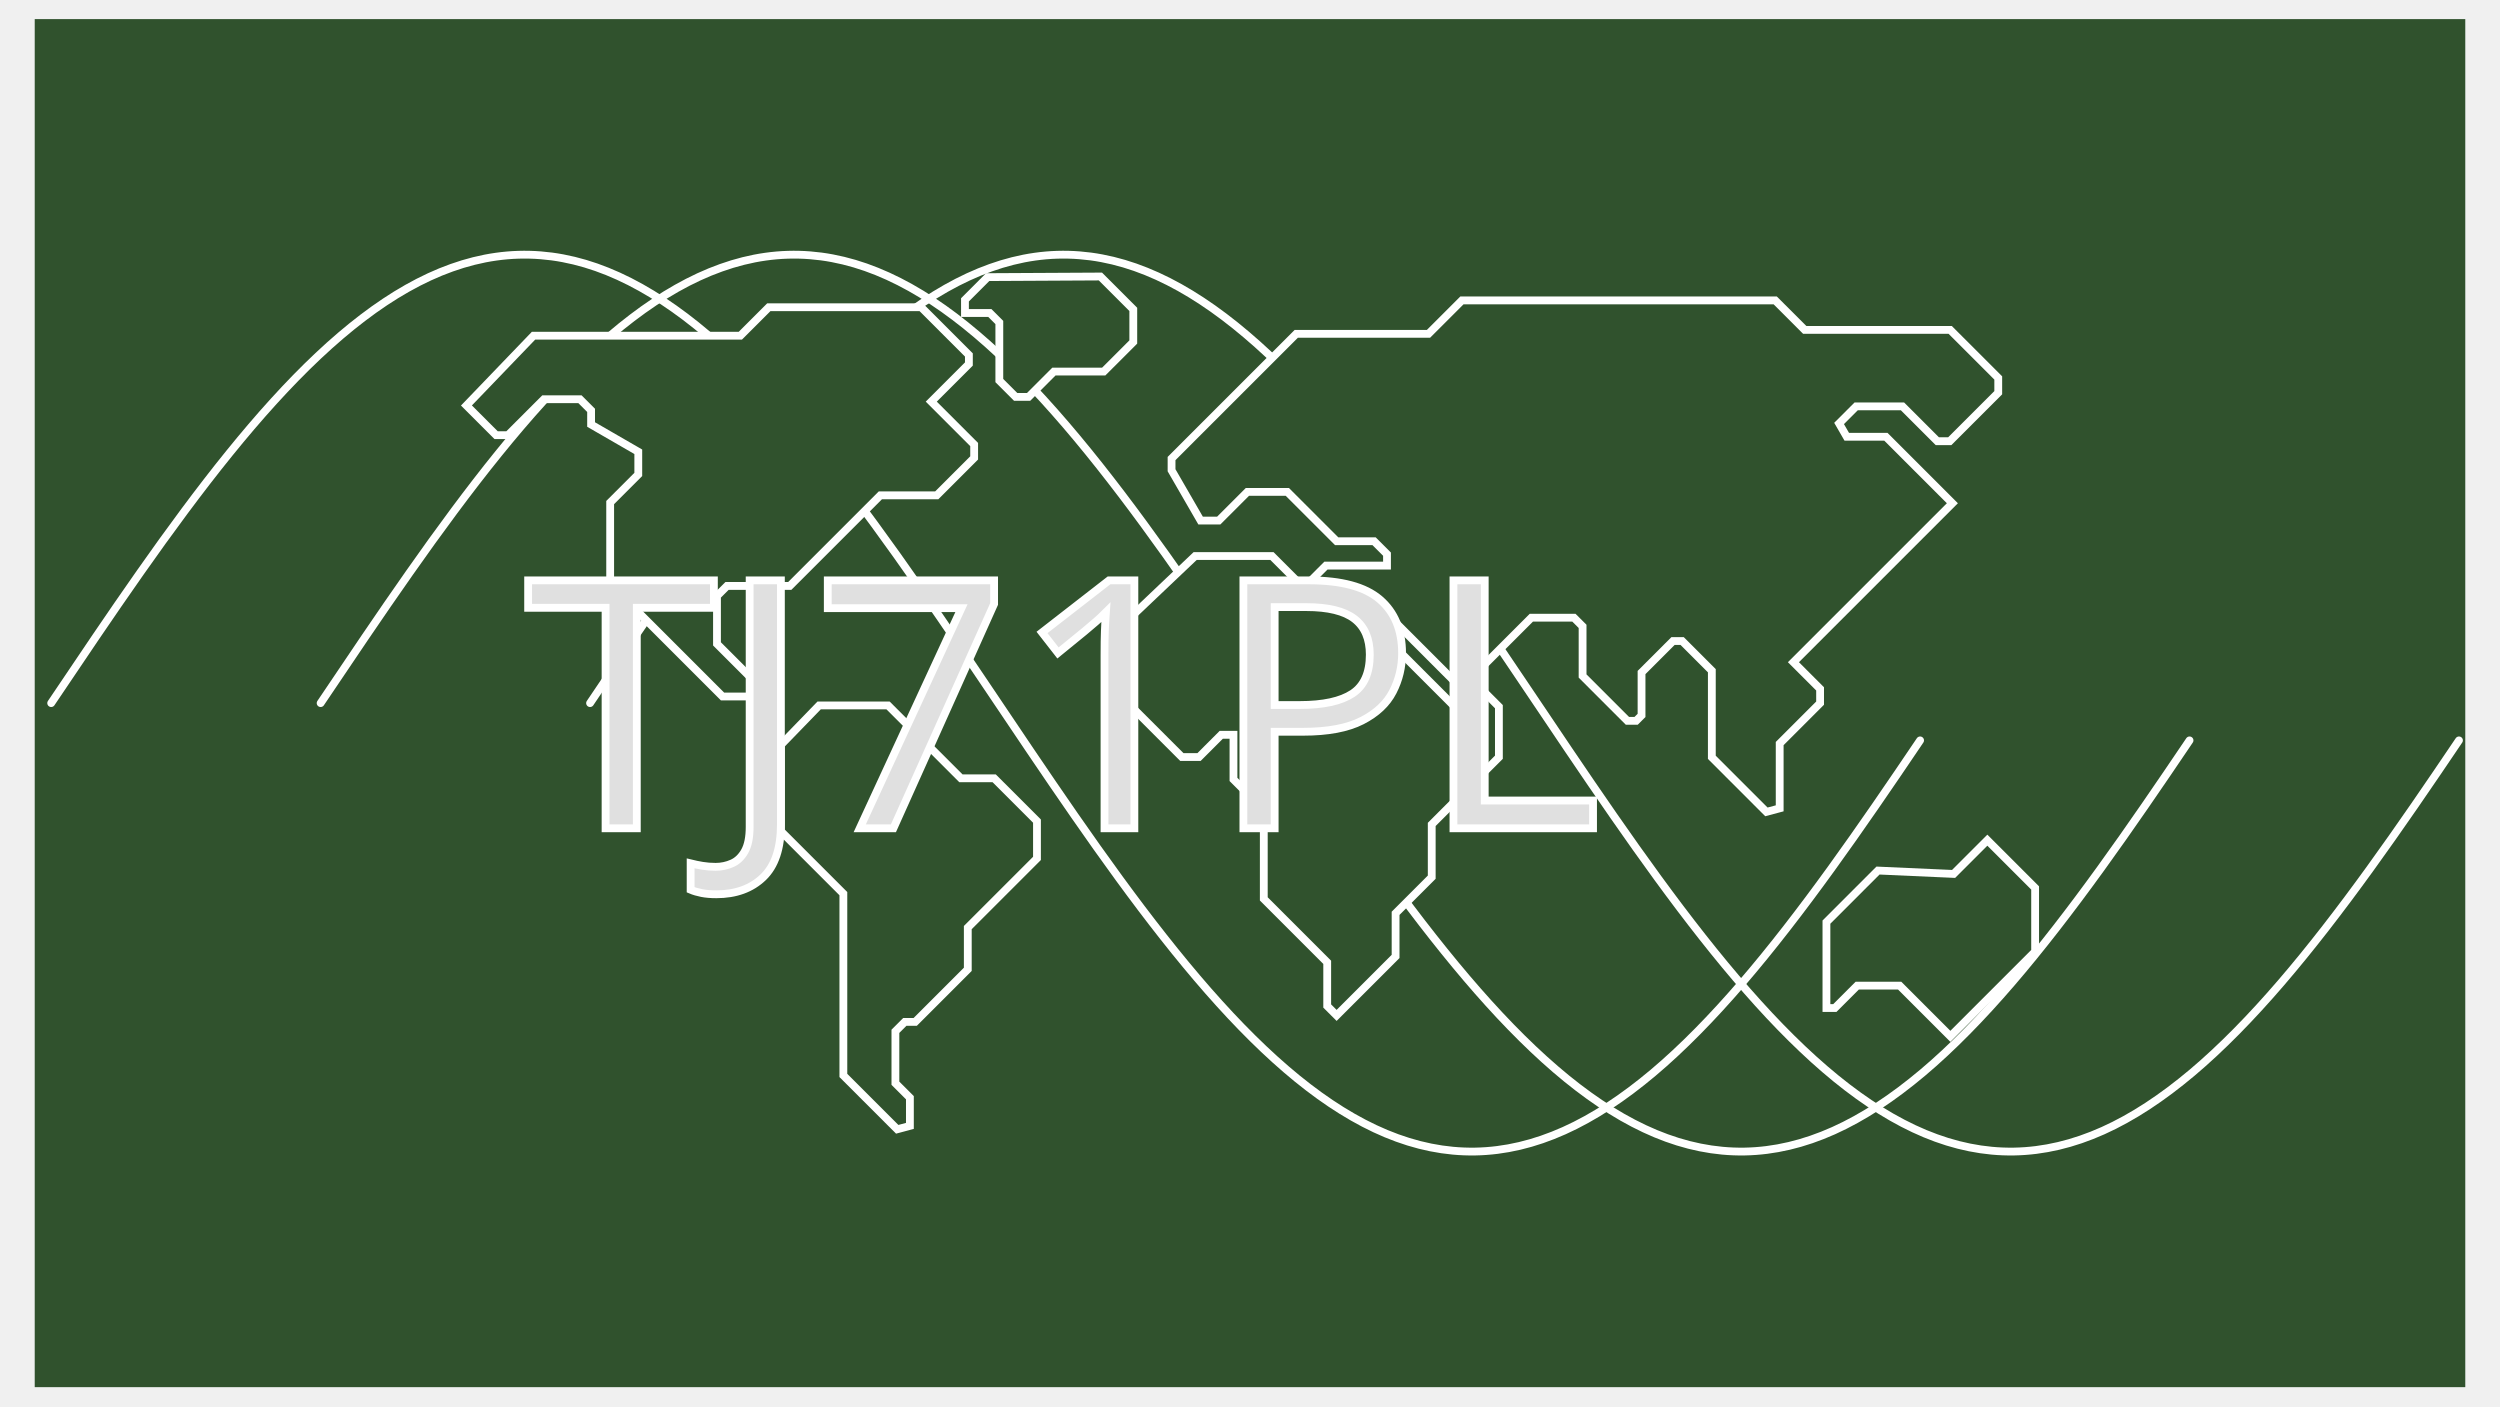
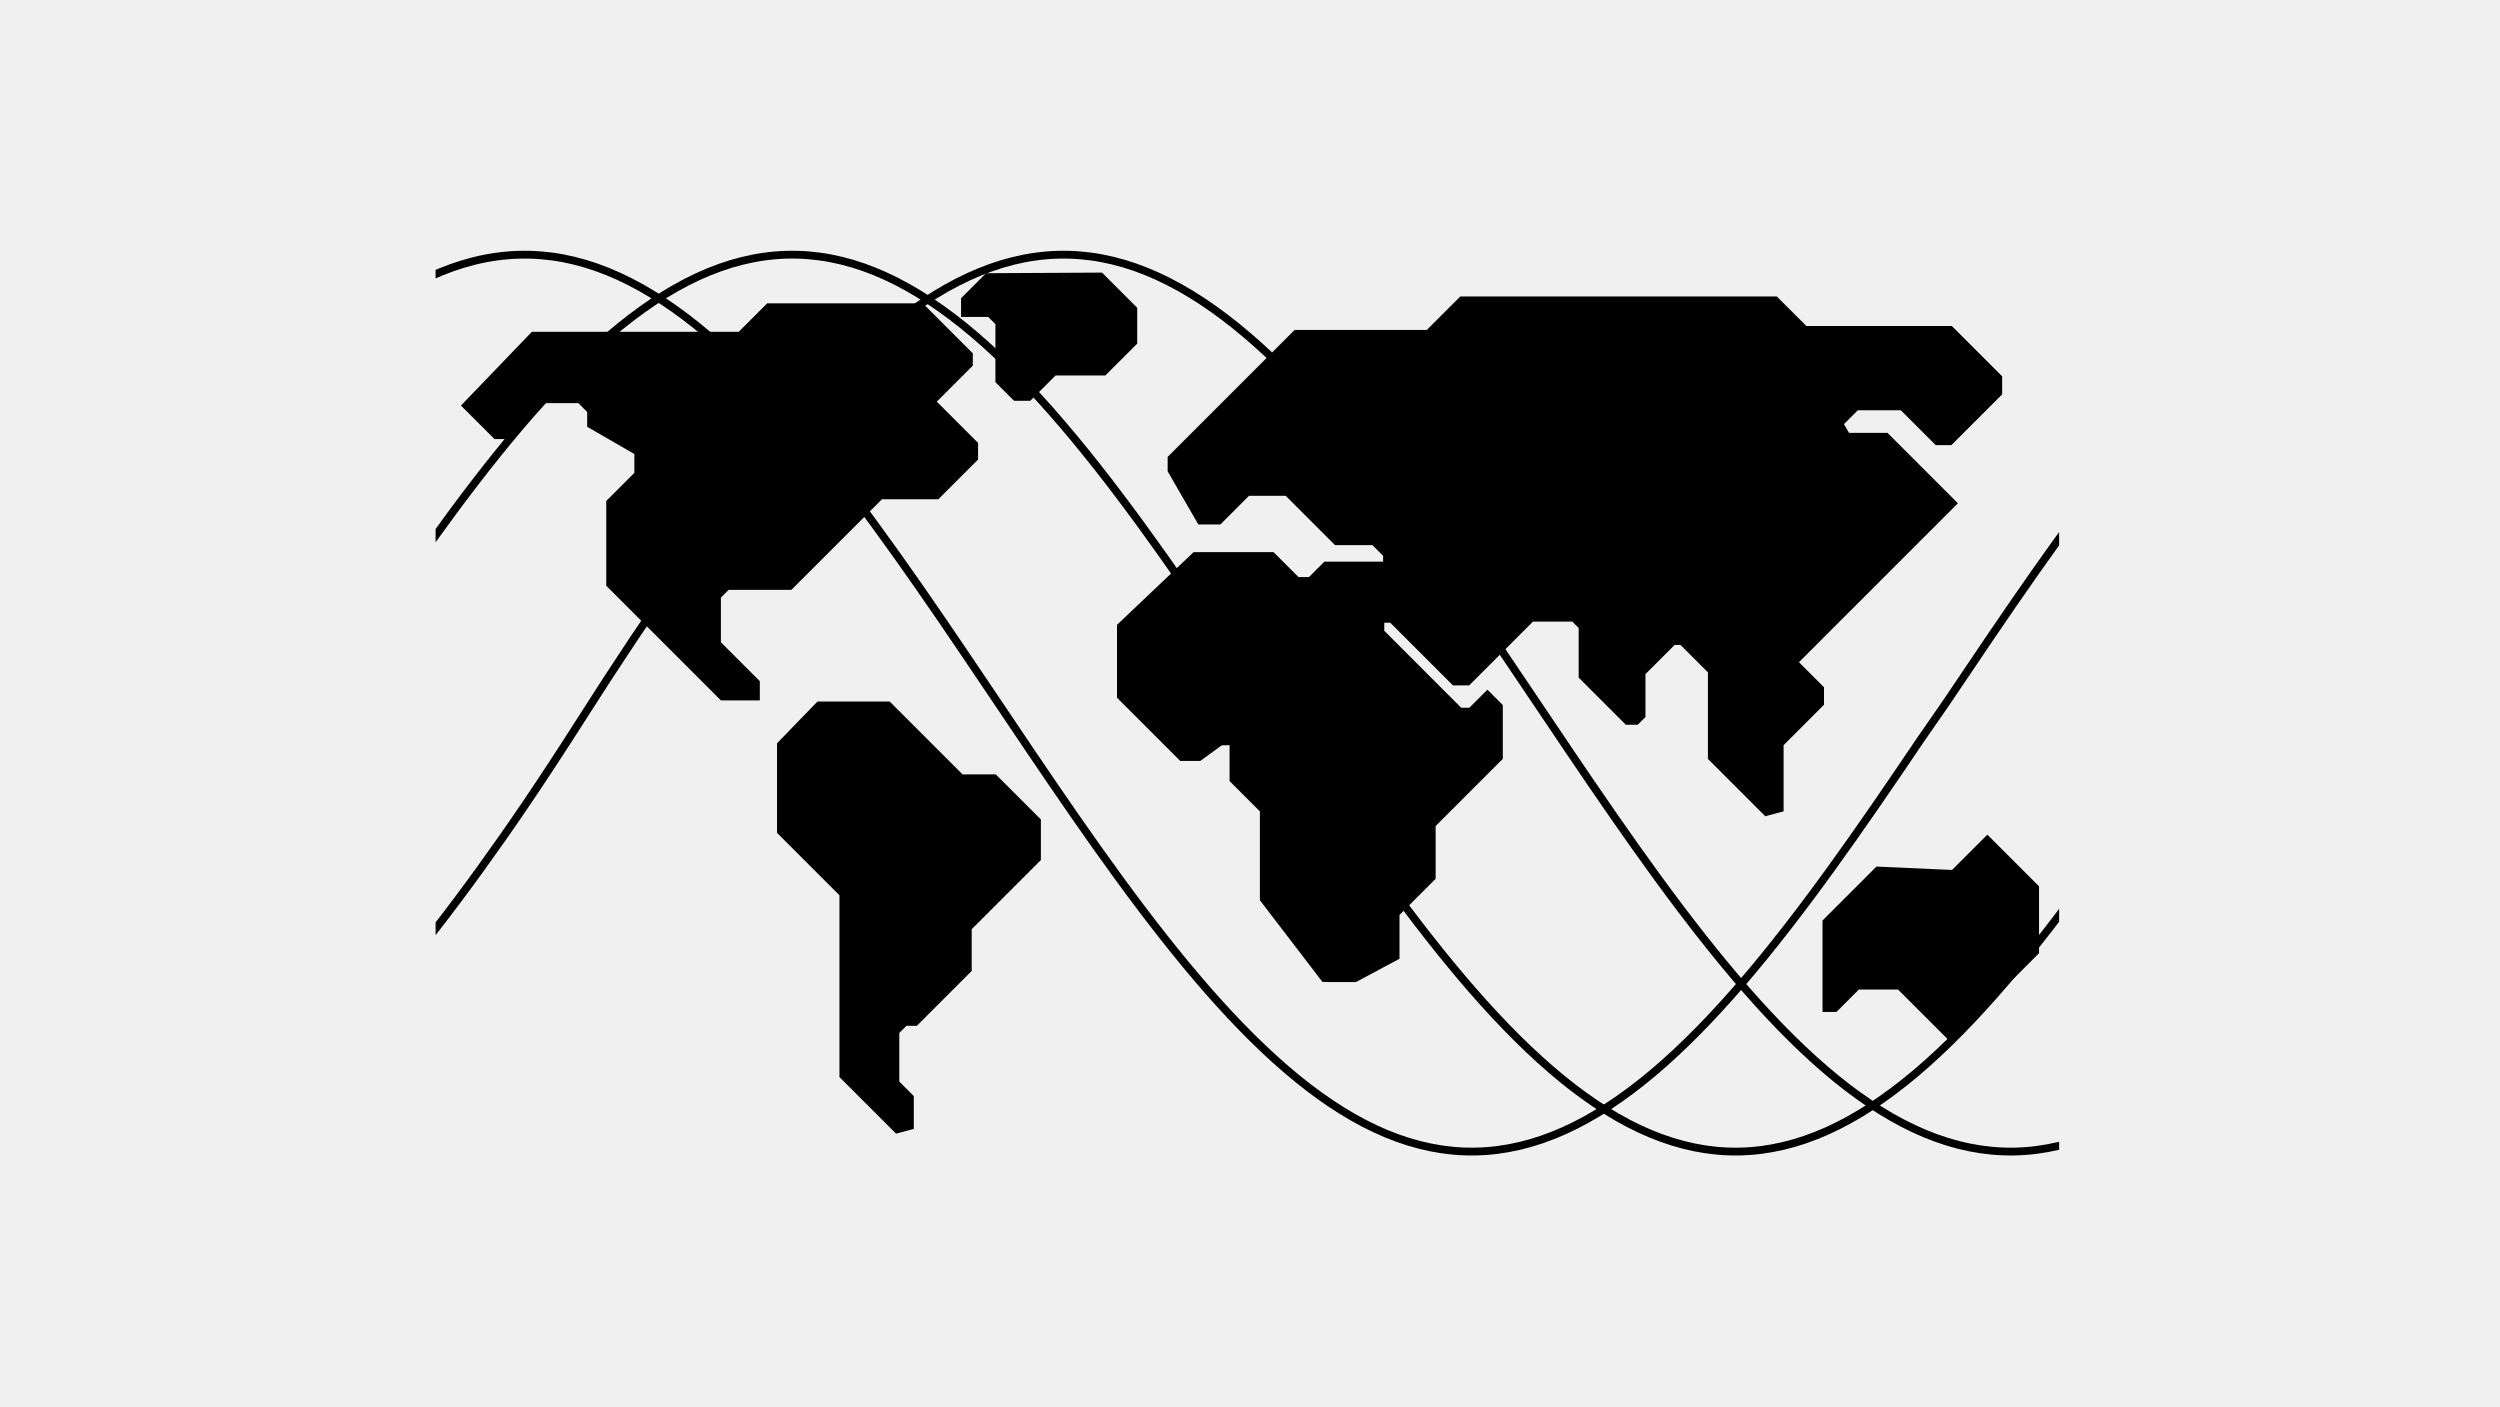
<svg xmlns="http://www.w3.org/2000/svg" width="1920" height="1080" viewBox="0 0 1920 1080" version="1.1" id="svg1" xml:space="preserve">
  <defs id="defs1">
+     <linearGradient id="swatch11">
+       <stop style="stop-color:#000000;stop-opacity:1;" offset="0" id="stop11" />
+     </linearGradient>
    <linearGradient id="linearGradient80">
      <stop style="stop-color:#ffffff;stop-opacity:1;" offset="0.052" id="stop79" />
      <stop style="stop-color:#ffffff;stop-opacity:0;" offset="1" id="stop80" />
    </linearGradient>
    <linearGradient id="linearGradient76">
      <stop style="stop-color:#ffffff;stop-opacity:1;" offset="0" id="stop76" />
      <stop style="stop-color:#ffffff;stop-opacity:0;" offset="1" id="stop77" />
    </linearGradient>
+     <marker id="DistanceX" orient="auto" refX="0.0" refY="0.0" style="overflow:visible">
+       <path d="M 3,-3 L -3,3 M 0,-5 L  0,5" style="stroke:#000000; stroke-width:0.5" id="path1" />
+     </marker>
+     <pattern id="Hatch" patternUnits="userSpaceOnUse" width="8" height="8" x="0" y="0">
+       <path d="M8 4 l-4,4" stroke="#000000" stroke-width="0.25" linecap="square" id="path2" />
+       <path d="M6 2 l-4,4" stroke="#000000" stroke-width="0.25" linecap="square" id="path3" />
+       <path d="M4 0 l-4,4" stroke="#000000" stroke-width="0.25" linecap="square" id="path4" />
+     </pattern>
+     <symbol id="*Model_Space" />
+     <symbol id="*Paper_Space" />
+     <symbol id="*Paper_Space0" />
+     <symbol id="PrecisionClock_silkscreen" />
+     <symbol id="PrecisionClock_silkscreen(1)" />
+     <clipPath clipPathUnits="userSpaceOnUse" id="clipPath17">
+       <rect style="opacity:0.5;fill:#ffffff;stroke:none;stroke-width:4;stroke-miterlimit:1;stroke-dasharray:none;stroke-opacity:1;paint-order:stroke fill markers" id="rect17" width="1246.865" height="715.322" x="332.226" y="181.625" />
+     </clipPath>
+     <clipPath clipPathUnits="userSpaceOnUse" id="clipPath18">
+       <rect style="opacity:0.5;fill:#ffffff;stroke:none;stroke-width:4;stroke-miterlimit:1;stroke-dasharray:none;stroke-opacity:1;paint-order:stroke fill markers" id="rect18" width="1246.865" height="715.322" x="334.54" y="182.232" />
+     </clipPath>
  </defs>
-   <rect style="fill:#30522d;fill-opacity:1;stroke:none;stroke-width:6;stroke-linecap:round;stroke-dasharray:none;stroke-opacity:1" id="rect3" width="1866.667" height="1050.667" x="26.667" y="14.667" rx="0" ry="0" />
-   <g id="g1">
-     <path style="fill:none;stroke:#ffffff;stroke-width:6;stroke-linecap:round;stroke-dasharray:none;stroke-opacity:1" d="m 246.239,539.998 c 22.783,-33.895 45.566,-67.786 68.349,-100.214 22.783,-32.428 45.566,-63.386 68.349,-91.543 22.783,-28.156 45.566,-53.503 68.349,-74.949 22.783,-21.446 45.565,-38.988 68.348,-51.87 22.783,-12.881 45.566,-21.1 68.349,-24.303 22.783,-3.201 45.566,-1.385 68.349,5.369 22.783,6.755 45.566,18.448 68.349,34.575 22.783,16.127 45.566,36.684 68.349,60.788 22.783,24.104 45.566,51.748 68.349,81.744 22.783,29.994 45.566,62.332 68.349,95.623 22.783,33.289 45.565,67.525 68.348,101.228 22.786,33.705 45.562,66.873 68.348,98.076 22.786,31.206 45.572,60.428 68.348,86.429 22.786,26 45.572,48.763 68.348,67.324 22.786,18.546 45.572,32.875 68.348,42.363 22.786,9.488 45.572,14.136 68.348,13.75 22.786,-0.386 45.572,-5.806 68.358,-16.037 22.776,-10.231 45.562,-25.273 68.348,-44.457 22.776,-19.199 45.562,-42.542 68.348,-69.032 22.776,-26.49 45.562,-56.113 68.348,-87.618 22.786,-31.497 45.562,-64.852 68.348,-98.63" title="sin(x)" id="path81" />
-     <path style="fill:none;stroke:#ffffff;stroke-width:6;stroke-linecap:round;stroke-dasharray:none;stroke-opacity:1" d="m 453.168,539.998 c 22.783,-33.895 45.566,-67.786 68.349,-100.214 22.783,-32.428 45.566,-63.386 68.349,-91.543 22.783,-28.156 45.566,-53.503 68.349,-74.949 22.783,-21.446 45.565,-38.988 68.348,-51.87 22.783,-12.881 45.566,-21.1 68.349,-24.303 22.783,-3.201 45.566,-1.385 68.349,5.369 22.783,6.755 45.566,18.448 68.349,34.575 22.783,16.127 45.566,36.684 68.349,60.788 22.783,24.104 45.566,51.748 68.349,81.744 22.783,29.994 45.566,62.332 68.349,95.623 22.783,33.289 45.565,67.525 68.348,101.228 22.786,33.705 45.562,66.873 68.348,98.076 22.786,31.206 45.572,60.428 68.348,86.429 22.786,26 45.572,48.763 68.348,67.324 22.786,18.546 45.572,32.875 68.348,42.364 22.786,9.488 45.572,14.136 68.348,13.75 22.786,-0.386 45.572,-5.806 68.358,-16.037 22.776,-10.231 45.562,-25.273 68.348,-44.457 22.776,-19.199 45.562,-42.542 68.348,-69.032 22.776,-26.49 45.562,-56.113 68.348,-87.618 22.786,-31.497 45.562,-64.852 68.348,-98.63" title="sin(x)" id="path81-8" />
-     <path style="fill:none;stroke:#ffffff;stroke-width:6;stroke-linecap:round;stroke-dasharray:none;stroke-opacity:1" d="m 39.31,539.998 c 22.783,-33.895 45.566,-67.786 68.349,-100.214 22.783,-32.428 45.566,-63.386 68.349,-91.543 22.783,-28.156 45.566,-53.503 68.349,-74.949 22.783,-21.446 45.565,-38.988 68.348,-51.87 22.783,-12.881 45.566,-21.1 68.349,-24.303 22.783,-3.201 45.566,-1.385 68.349,5.369 22.783,6.755 45.566,18.448 68.349,34.575 22.783,16.127 45.566,36.684 68.349,60.788 22.783,24.104 45.566,51.748 68.349,81.744 22.783,29.994 45.566,62.332 68.349,95.623 22.783,33.289 45.565,67.525 68.348,101.228 22.786,33.705 45.562,66.873 68.348,98.076 22.786,31.206 45.572,60.428 68.348,86.429 22.786,26 45.572,48.763 68.348,67.324 22.786,18.546 45.572,32.875 68.348,42.364 22.786,9.488 45.572,14.136 68.348,13.75 22.786,-0.386 45.572,-5.806 68.358,-16.037 22.776,-10.231 45.562,-25.273 68.348,-44.457 22.776,-19.199 45.562,-42.542 68.348,-69.032 22.776,-26.49 45.562,-56.113 68.348,-87.618 22.786,-31.497 45.562,-64.852 68.348,-98.63" title="sin(x)" id="path81-8-5" />
+   <g id="g1" clip-path="url(#clipPath18)">
+     <path style="fill:none;stroke:#000000;stroke-width:6;stroke-linecap:round;stroke-dasharray:none;stroke-dashoffset:0;stroke-opacity:1" d="m -997.968,539.999 c 22.783,-33.895 45.566,-67.786 68.349,-100.214 22.783,-32.428 45.566,-63.386 68.349,-91.543 22.783,-28.156 45.566,-53.503 68.349,-74.949 22.783,-21.446 45.565,-38.988 68.348,-51.87 22.783,-12.881 45.566,-21.1 68.349,-24.303 22.783,-3.201 45.566,-1.385 68.349,5.369 22.783,6.755 45.566,18.448 68.349,34.575 22.783,16.127 45.566,36.684 68.349,60.788 22.783,24.104 45.566,51.748 68.349,81.744 22.783,29.994 45.566,62.332 68.349,95.623 22.783,33.289 45.565,67.525 68.348,101.228 22.786,33.705 45.562,66.873 68.348,98.076 22.786,31.206 45.572,60.428 68.348,86.429 22.786,26 45.572,48.763 68.348,67.324 22.786,18.546 45.572,32.875 68.348,42.364 22.786,9.488 45.572,14.136 68.348,13.75 22.786,-0.386 45.572,-5.806 68.358,-16.037 22.776,-10.231 45.562,-25.273 68.348,-44.457 22.776,-19.199 45.562,-42.542 68.348,-69.032 22.776,-26.49 45.562,-56.113 68.348,-87.618 22.786,-31.497 45.562,-64.852 76.249,-112.939 30.684,-48.205 53.467,-82.095 76.25,-114.523 22.783,-32.428 45.566,-63.386 68.349,-91.543 22.783,-28.156 45.566,-53.503 68.349,-74.949 22.783,-21.446 45.565,-38.988 68.348,-51.87 22.783,-12.881 45.566,-21.1 68.349,-24.303 22.783,-3.201 45.566,-1.385 68.349,5.369 22.783,6.755 45.566,18.448 68.349,34.575 22.783,16.127 45.566,36.684 68.349,60.788 22.783,24.104 45.566,51.748 68.349,81.744 22.783,29.994 45.566,62.332 68.349,95.623 22.783,33.289 45.565,67.525 68.348,101.228 22.786,33.705 45.562,66.873 68.348,98.076 22.786,31.206 45.572,60.428 68.348,86.429 22.786,26 45.572,48.763 68.348,67.324 22.786,18.546 45.572,32.875 68.348,42.364 22.786,9.488 45.572,14.136 68.348,13.75 22.786,-0.386 45.572,-5.806 68.358,-16.037 22.776,-10.231 45.562,-25.273 68.348,-44.457 22.776,-19.199 45.562,-42.542 68.348,-69.032 22.776,-26.49 45.562,-56.113 68.348,-87.618 22.786,-31.497 45.562,-64.852 68.348,-98.63" title="sin(x)" id="path81-8-1" />
+     <path style="fill:none;stroke:#000000;stroke-width:5.988;stroke-linecap:round;stroke-dasharray:none;stroke-dashoffset:0;stroke-opacity:1" d="m 246.233,539.999 c 22.693,-33.896 45.386,-67.787 68.079,-100.216 22.693,-32.429 45.386,-63.388 68.079,-91.544 22.693,-28.157 45.386,-53.504 68.079,-74.95 22.693,-21.446 45.385,-38.989 68.078,-51.871 22.693,-12.882 45.386,-21.1 68.079,-24.303 22.693,-3.201 45.386,-1.385 68.079,5.369 22.693,6.755 45.386,18.448 68.079,34.576 22.693,16.128 45.386,36.684 68.079,60.789 22.693,24.105 45.386,51.749 68.079,81.745 22.693,29.995 45.386,62.333 68.079,95.625 22.693,33.29 45.385,67.526 68.078,101.23 22.696,33.706 45.382,66.874 68.078,98.078 22.696,31.207 45.392,60.429 68.078,86.43 22.696,26.001 45.392,48.764 68.078,67.325 22.696,18.547 45.392,32.876 68.078,42.364 22.696,9.489 45.392,14.136 68.078,13.75 22.696,-0.386 45.392,-5.806 68.088,-16.037 22.686,-10.231 45.382,-25.273 68.078,-44.458 22.686,-19.2 45.382,-42.542 68.078,-69.033 22.686,-26.491 45.382,-56.114 68.078,-87.62 22.696,-31.498 45.382,-64.853 68.078,-98.632" title="sin(x)" id="path81" />
+     <path style="fill:none;stroke:#000000;stroke-width:6;stroke-linecap:round;stroke-dasharray:none;stroke-dashoffset:0;stroke-opacity:1" d="m 39.31,539.999 c 22.783,-33.895 45.566,-67.786 68.349,-100.214 22.783,-32.428 45.566,-63.386 68.349,-91.543 22.783,-28.156 45.566,-53.503 68.349,-74.949 22.783,-21.446 45.565,-38.988 68.348,-51.87 22.783,-12.881 45.566,-21.1 68.349,-24.303 22.783,-3.201 45.566,-1.385 68.349,5.369 22.783,6.755 45.566,18.448 68.349,34.575 22.783,16.127 45.566,36.684 68.349,60.788 22.783,24.104 45.566,51.748 68.349,81.744 22.783,29.994 45.566,62.332 68.349,95.623 22.783,33.289 45.565,67.525 68.348,101.228 22.786,33.705 45.562,66.873 68.348,98.076 22.786,31.206 45.572,60.428 68.348,86.429 22.786,26 45.572,48.763 68.348,67.324 22.786,18.546 45.572,32.875 68.348,42.364 22.786,9.488 45.572,14.136 68.348,13.75 22.786,-0.386 45.572,-5.806 68.358,-16.037 22.776,-10.231 45.562,-25.273 68.348,-44.457 22.776,-19.199 45.562,-42.542 68.348,-69.032 22.776,-26.49 45.562,-56.113 68.348,-87.618 22.786,-31.497 45.562,-64.852 68.348,-98.63 l 19.836,-28.618 c 22.783,-33.895 45.566,-67.786 68.349,-100.214 22.783,-32.428 45.566,-63.386 68.349,-91.543 22.783,-28.156 45.566,-53.503 68.349,-74.949 22.783,-21.446 45.565,-38.988 68.348,-51.87 22.783,-12.881 45.566,-21.1 68.349,-24.303 22.783,-3.201 45.566,-1.385 68.349,5.369 22.783,6.755 45.566,18.448 68.349,34.575 22.783,16.127 45.566,36.684 68.349,60.788 22.783,24.104 45.566,51.748 68.349,81.744 22.783,29.994 45.566,62.332 68.349,95.623 22.783,33.289 45.565,67.525 68.348,101.228 22.786,33.705 45.562,66.873 68.348,98.076 22.786,31.206 45.572,60.428 68.348,86.429 22.786,26 45.572,48.763 68.348,67.324 22.786,18.546 45.572,32.875 68.348,42.364 22.786,9.488 45.572,14.136 68.348,13.75 22.786,-0.386 45.572,-5.806 68.358,-16.037 22.776,-10.231 45.562,-25.273 68.348,-44.457 22.776,-19.199 45.562,-42.542 68.348,-69.032 22.776,-26.49 45.562,-56.113 68.348,-87.618 22.786,-31.497 45.562,-64.852 68.348,-98.63" title="sin(x)" id="path81-8-5" />
  </g>
-   <g id="g2" transform="translate(2.313819,0.6063746)" style="fill:#ffffff;fill-opacity:1">
-     <path style="fill:#30522d;fill-opacity:1;stroke:#ffffff;stroke-width:6;stroke-dasharray:none;stroke-opacity:1" d="m 1439.984,667.98 -39.598,39.598 v 65.997 h 6.442 l 17.206,-17.206 h 32.605 l 38.93,38.93 65.093,-65.093 v -48.869 l -36.691,-36.691 -25.927,25.927 z" id="path5" />
-     <path style="fill:#30522d;fill-opacity:1;stroke:#ffffff;stroke-width:6;stroke-dasharray:none;stroke-opacity:1" d="m 355.91,310.813 22.785,22.785 h 9.114 l 27.577,-27.577 h 27.734 l 8.525,8.525 v 10.882 l 36.245,20.926 v 17.415 l -21.599,21.599 V 448 l 86.299,86.299 h 25.632 v -10.521 l -29.889,-29.889 v -36.778 l 7.722,-7.722 h 48.167 l 69.583,-69.583 h 43.306 l 28.728,-28.728 v -10.291 l -32.939,-32.939 28.894,-28.894 v -6.953 L 705.123,235.329 H 588.156 l -21.871,21.871 H 407.451 Z" id="path43" />
-     <path style="fill:#30522d;fill-opacity:1;stroke:#ffffff;stroke-width:6;stroke-dasharray:none;stroke-opacity:1" d="m 756.222,212.222 -17.444,17.444 v 10.111 h 19.111 l 7.278,7.278 v 44.611 l 12.528,12.528 h 9.972 l 19.431,-19.431 h 38.236 l 22.715,-22.715 V 237 l -25.247,-25.247 z" id="path44" />
-     <path style="fill:#30522d;fill-opacity:1;stroke:#ffffff;stroke-width:6;stroke-dasharray:none;stroke-opacity:1" d="m 597.444,571.444 v 66.333 l 47.944,47.944 v 139.611 l 41.361,41.361 9.739,-2.61 v -21.64 l -11.133,-11.133 v -39.867 l 7.211,-7.211 h 7.989 l 40.394,-40.394 v -32.061 l 53.136,-53.136 V 630 l -32.876,-32.876 h -25.543 l -55.951,-55.951 h -52.938 z" id="path45" />
-     <path style="fill:#30522d;fill-opacity:1;stroke:#ffffff;stroke-width:6;stroke-dasharray:none;stroke-opacity:1" d="M 858.556,480.556 V 534 l 46.778,46.778 h 13.222 l 17.056,-17.056 H 945 V 598 l 23.278,23.278 v 68.466 l 48.705,48.705 v 33.555 l 7.225,7.225 45.291,-45.291 v -33.116 l 27.754,-27.754 V 632.546 l 51.591,-51.591 v -38.844 l -8.811,-8.811 -12.644,12.644 h -8.722 l -60.861,-60.861 v -10.417 h 8.861 l 48.111,48.111 h 10 l 49,-49 h 32.667 l 6.667,6.667 v 38.111 L 1247.556,553 h 6.667 l 4.167,-4.167 v -32.944 l 24.194,-24.194 h 6.972 l 22.819,22.819 V 581 l 41.924,41.924 10.184,-2.729 v -49.75 l 31.036,-31.036 v -10.964 l -20.482,-20.482 122.074,-122.074 -51.056,-51.056 H 1416 l -5.9,-10.22 13.146,-13.146 h 35.532 l 26.766,26.766 h 9.567 l 37.228,-37.228 v -11.339 l -36.892,-36.892 h -111.718 l -22.678,-22.678 h -240.607 l -25.674,25.674 H 993.222 l -95.781,95.781 v 9.004 l 22.311,38.644 h 13.915 l 22.044,-22.044 h 30.622 l 37.922,37.922 H 1053 l 9.906,9.906 v 8.795 H 1016 l -11.778,11.778 h -10.556 l -19.111,-19.111 h -59 z" id="path46" />
+   <g id="g2" transform="translate(2.313819,0.6063746)" style="fill:#ffffff;fill-opacity:1" clip-path="url(#clipPath17)">
+     <path style="fill:#000000;fill-opacity:1;stroke:#000000;stroke-width:6;stroke-dasharray:none;stroke-opacity:1" d="m 1439.984,667.98 -39.598,39.598 v 65.997 h 6.442 l 17.206,-17.206 h 32.605 l 38.93,38.93 65.093,-65.093 v -48.869 l -36.691,-36.691 -25.927,25.927 z" id="path5" />
+     <path style="fill:#000000;fill-opacity:1;stroke:#000000;stroke-width:6;stroke-dasharray:none;stroke-opacity:1" d="m 355.91,310.813 22.785,22.785 h 9.114 l 27.577,-27.577 h 27.734 l 8.525,8.525 v 10.882 l 36.245,20.926 v 17.415 l -21.599,21.599 V 448 l 86.299,86.299 h 25.632 v -10.521 l -29.889,-29.889 v -36.778 l 7.722,-7.722 h 48.167 l 69.583,-69.583 h 43.306 l 28.728,-28.728 v -10.291 l -32.939,-32.939 28.894,-28.894 v -6.953 L 705.123,235.329 H 588.156 l -21.871,21.871 H 407.451 Z" id="path43" />
+     <path style="fill:#000000;fill-opacity:1;stroke:#000000;stroke-width:6;stroke-dasharray:none;stroke-opacity:1" d="m 756.222,212.222 -17.444,17.444 v 10.111 h 19.111 l 7.278,7.278 v 44.611 l 12.528,12.528 h 9.972 l 19.431,-19.431 h 38.236 l 22.715,-22.715 V 237 l -25.247,-25.247 z" id="path44" />
+     <path style="fill:#000000;fill-opacity:1;stroke:#000000;stroke-width:6;stroke-dasharray:none;stroke-opacity:1" d="m 597.444,571.444 v 66.333 l 47.944,47.944 v 139.611 l 41.361,41.361 9.739,-2.61 v -21.64 l -11.133,-11.133 v -39.867 l 7.211,-7.211 h 7.989 l 40.394,-40.394 v -32.061 l 53.136,-53.136 V 630 l -32.876,-32.876 h -25.543 l -55.951,-55.951 h -52.938 z" id="path45" />
+     <path style="fill:#000000;fill-opacity:1;stroke:#000000;stroke-width:6;stroke-dasharray:none;stroke-opacity:1" d="M 858.556,480.556 V 534 l 46.778,46.778 h 13.222 L 934.944,568.833 945,568.611 V 598 l 23.278,23.278 v 68.466 l 46.584,60.847 23.41,0.039 31.227,-16.692 v -33.116 l 27.754,-27.754 V 632.546 l 51.591,-51.591 v -38.844 l -8.811,-8.811 -12.644,12.644 h -8.722 l -60.861,-60.861 v -10.417 h 8.861 l 48.111,48.111 h 10 l 49,-49 h 32.667 l 6.667,6.667 v 38.111 L 1247.556,553 h 6.667 l 4.167,-4.167 v -32.944 l 24.194,-24.194 h 6.972 l 22.819,22.819 V 581 l 41.924,41.924 10.184,-2.729 v -49.75 l 31.036,-31.036 v -10.964 l -20.482,-20.482 122.074,-122.074 -51.056,-51.056 H 1416 l -5.9,-10.22 13.146,-13.146 h 35.532 l 26.766,26.766 h 9.567 l 37.228,-37.228 v -11.339 l -36.892,-36.892 h -111.718 l -22.678,-22.678 h -240.607 l -25.674,25.674 H 993.222 l -95.781,95.781 v 9.004 l 22.311,38.644 h 13.915 l 22.044,-22.044 h 30.622 l 37.922,37.922 H 1053 l 9.906,9.906 v 8.795 H 1016 l -11.778,11.778 h -10.556 l -19.111,-19.111 h -59 z" id="path46" />
  </g>
-   <text xml:space="preserve" style="font-weight:bold;font-size:192px;font-family:Amita;-inkscape-font-specification:'Amita, Bold';text-align:start;writing-mode:lr-tb;direction:ltr;text-anchor:start;fill:#e0e0e0;fill-opacity:1;stroke:#ffffff;stroke-width:6;stroke-dasharray:none;stroke-opacity:1" x="402.932" y="636.133" id="text1-8">
-     <tspan id="tspan1-2" x="402.932" y="636.133" style="font-style:normal;font-variant:normal;font-weight:normal;font-stretch:normal;font-size:266.667px;font-family:Orbitron;-inkscape-font-specification:'Orbitron, @wght=700';font-variant-ligatures:normal;font-variant-caps:normal;font-variant-numeric:normal;font-variant-east-asian:normal;font-variation-settings:'wght' 700;fill:#e0e0e0;fill-opacity:1;stroke:#ffffff;stroke-width:6;stroke-dasharray:none;stroke-opacity:1">TJ71PL</tspan>
-   </text>
</svg>
